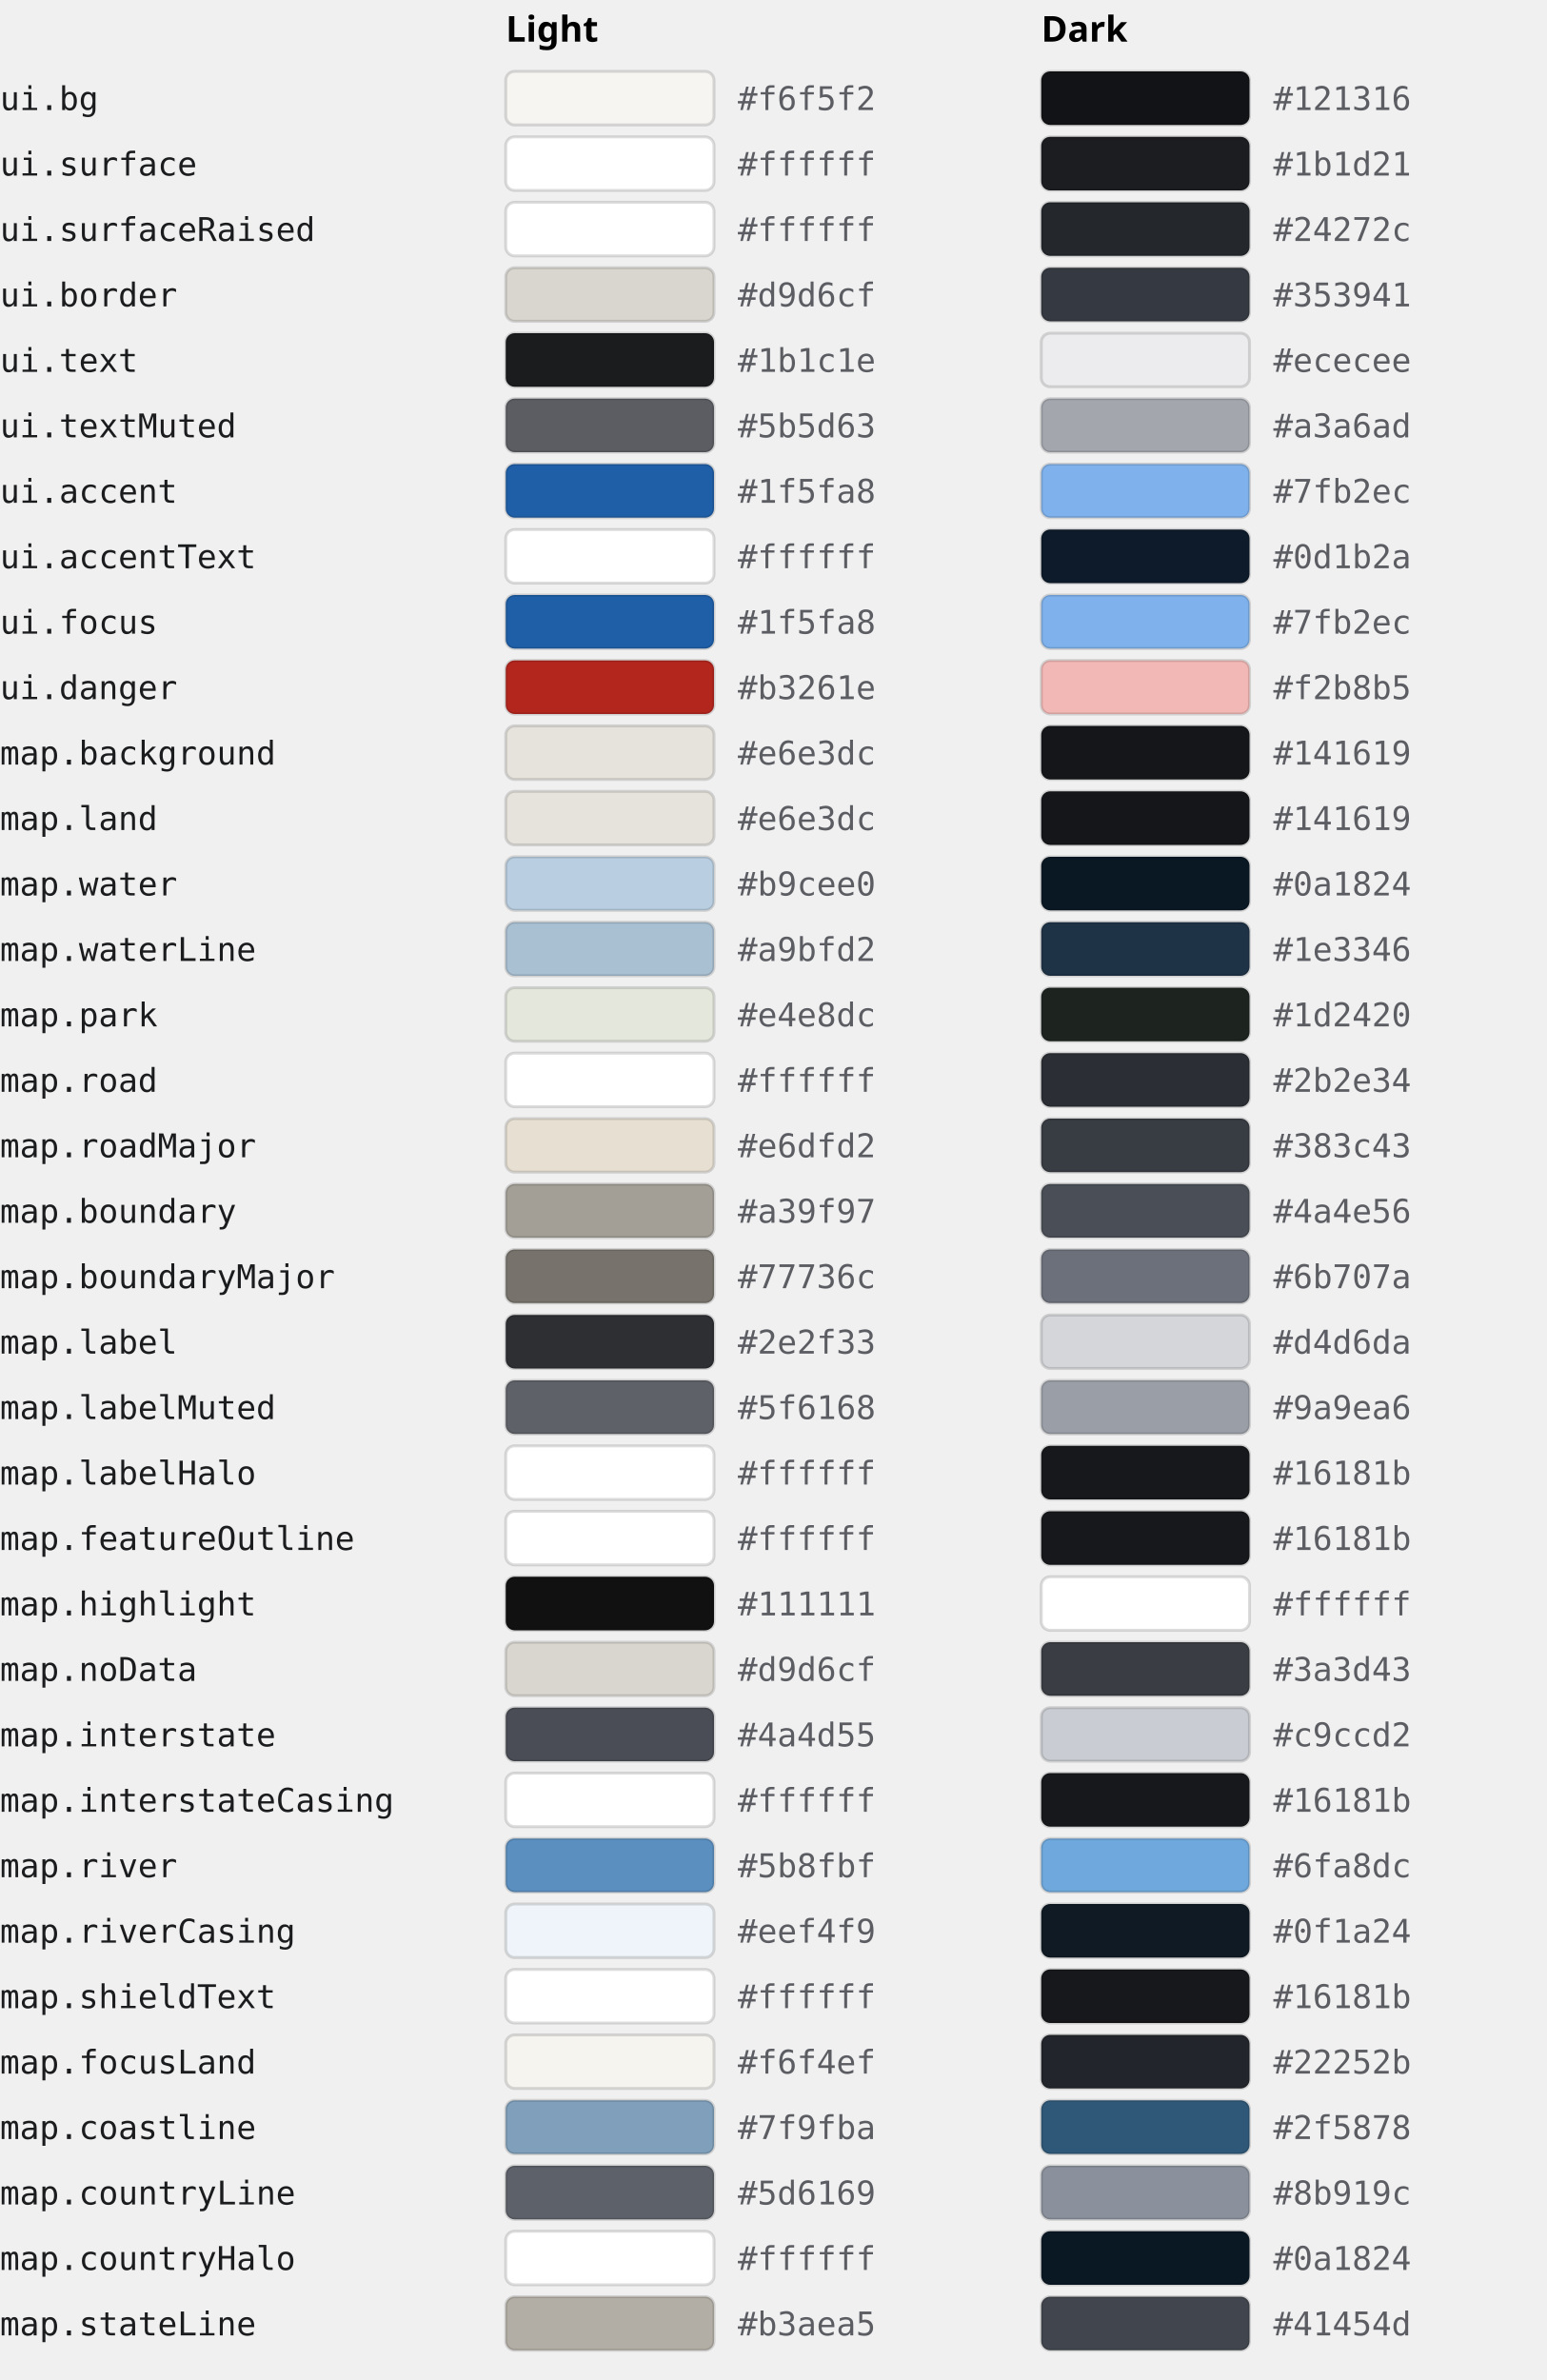
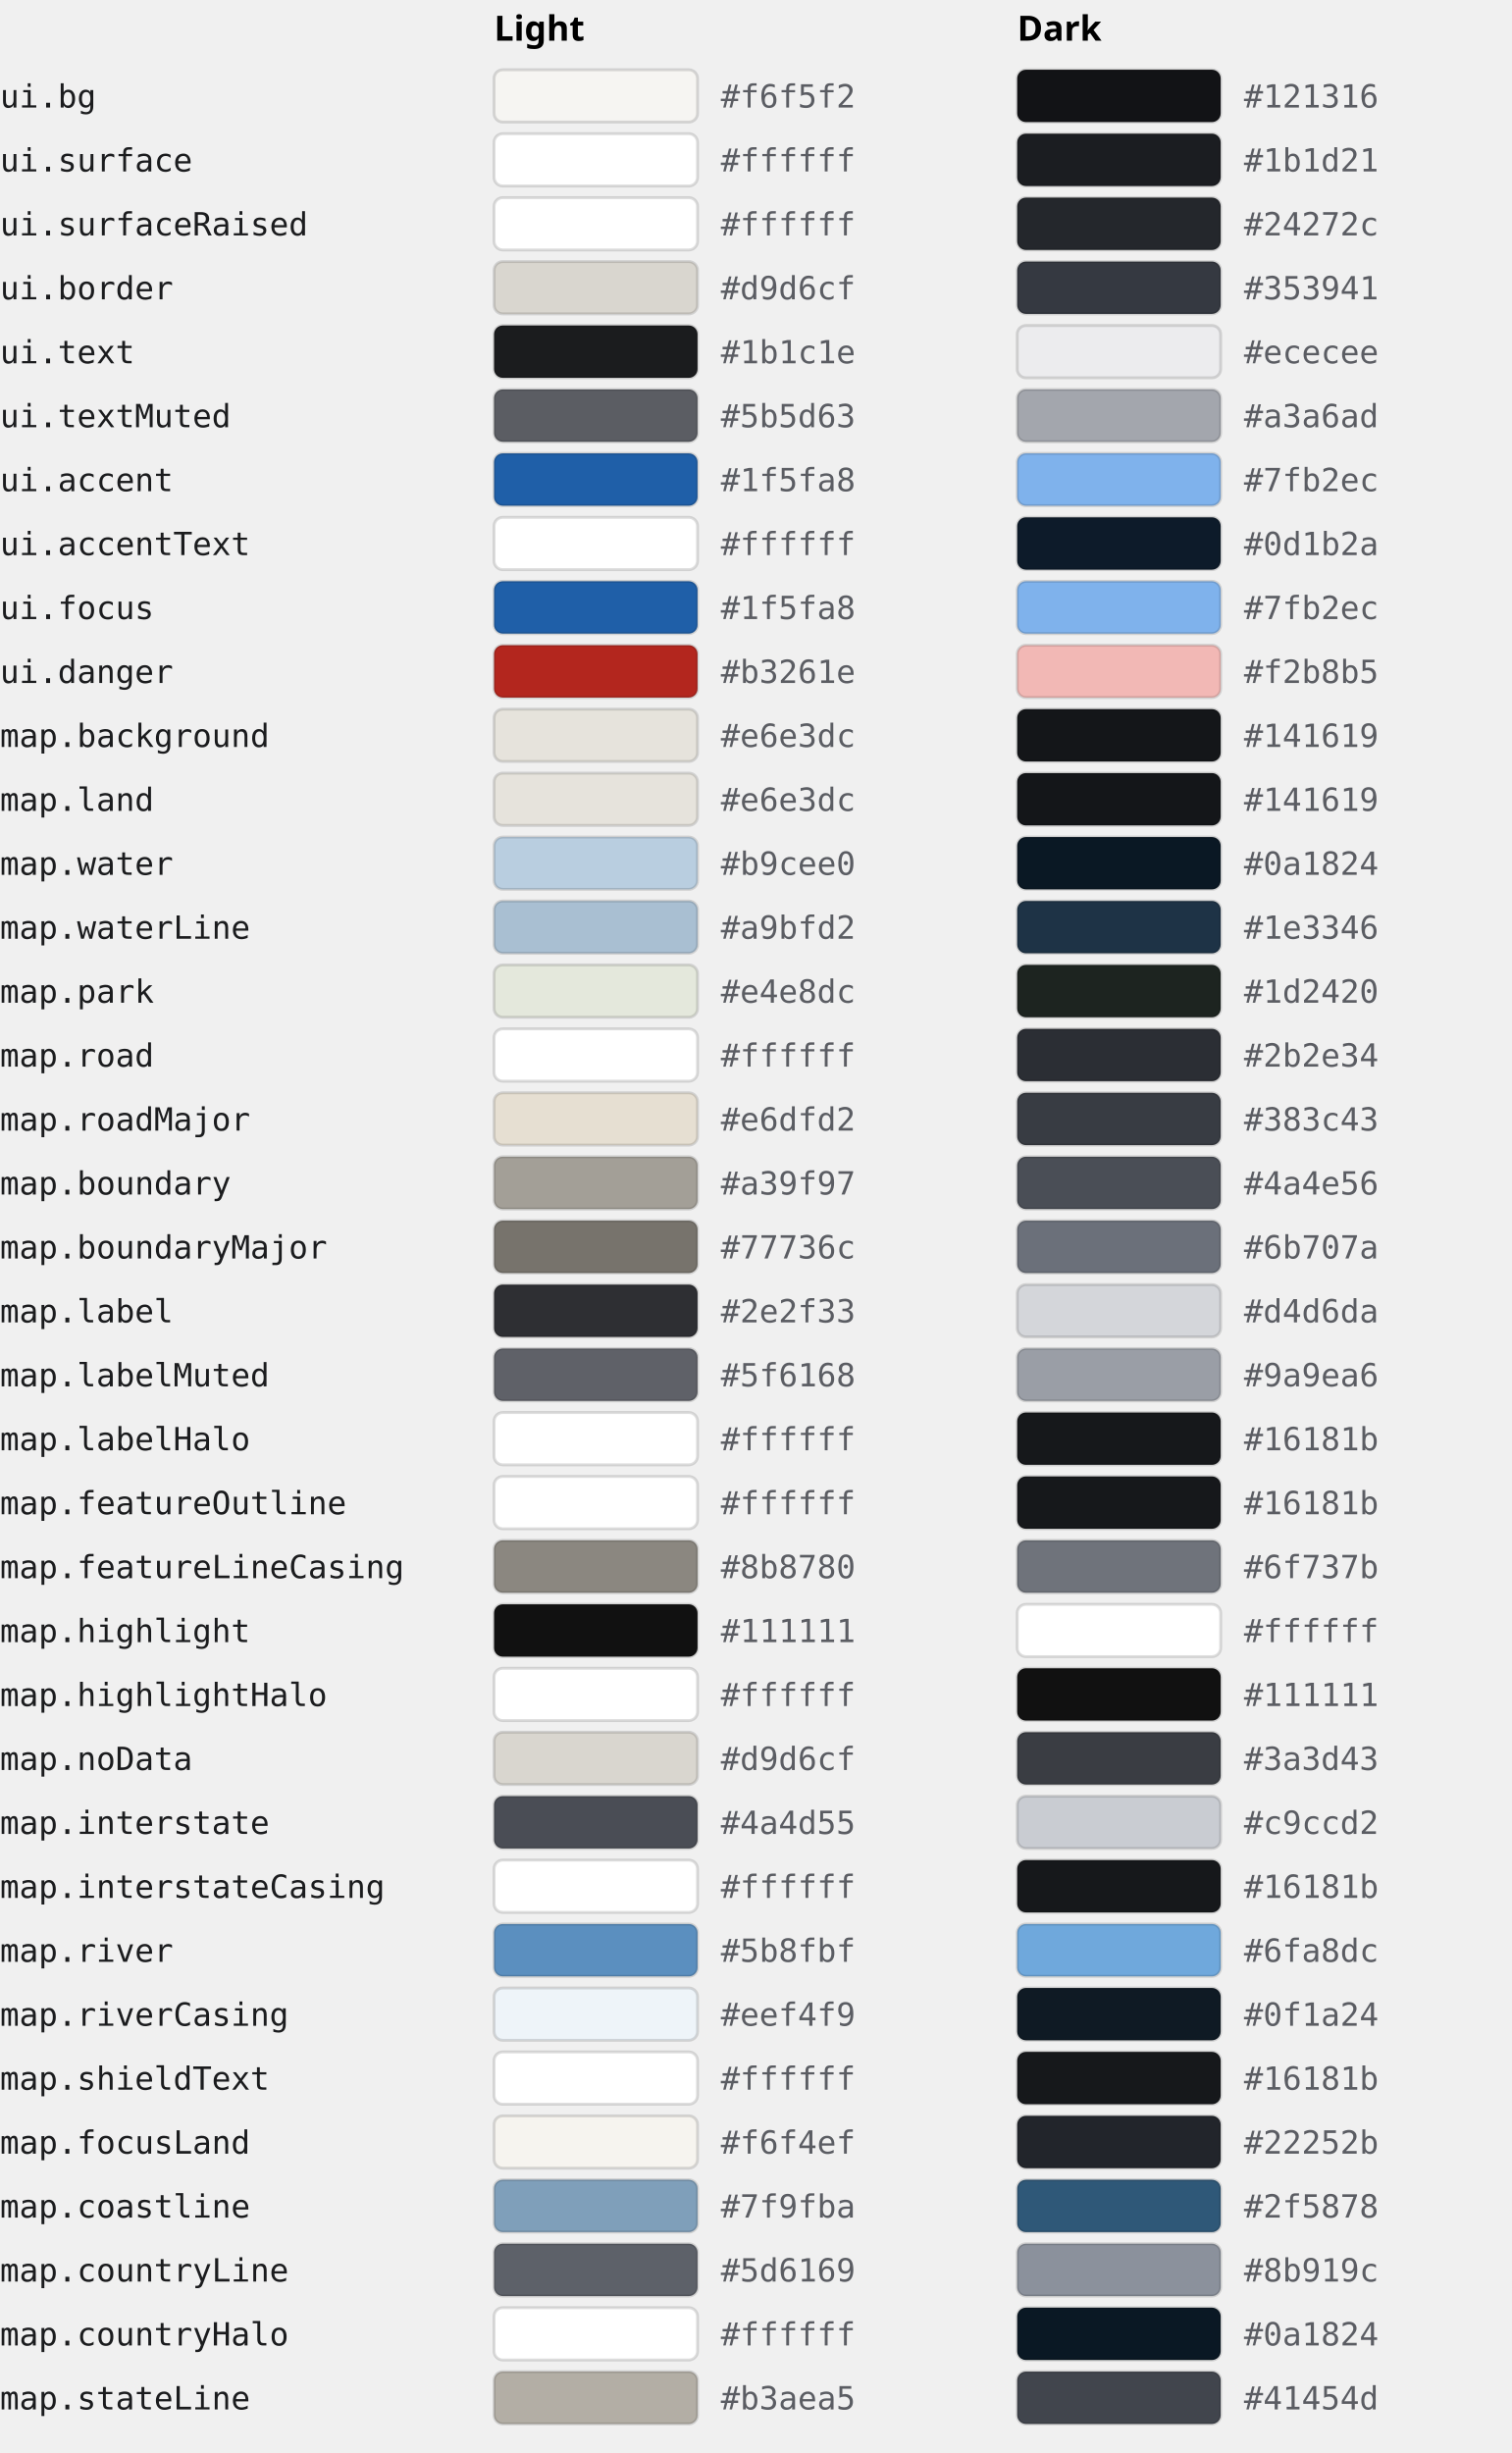
- <svg xmlns="http://www.w3.org/2000/svg" width="520" height="800" viewBox="0 0 520 800">
+ <svg xmlns="http://www.w3.org/2000/svg" width="520" height="844" viewBox="0 0 520 844">
  <text x="170" y="14" font-size="12" font-weight="600" font-family="system-ui,sans-serif">Light</text>
  <text x="350" y="14" font-size="12" font-weight="600" font-family="system-ui,sans-serif">Dark</text>
  <text x="0" y="37" font-size="11" font-family="ui-monospace,monospace" fill="#1b1c1e">ui.bg</text>
  <text x="0" y="59" font-size="11" font-family="ui-monospace,monospace" fill="#1b1c1e">ui.surface</text>
  <text x="0" y="81" font-size="11" font-family="ui-monospace,monospace" fill="#1b1c1e">ui.surfaceRaised</text>
  <text x="0" y="103" font-size="11" font-family="ui-monospace,monospace" fill="#1b1c1e">ui.border</text>
  <text x="0" y="125" font-size="11" font-family="ui-monospace,monospace" fill="#1b1c1e">ui.text</text>
  <text x="0" y="147" font-size="11" font-family="ui-monospace,monospace" fill="#1b1c1e">ui.textMuted</text>
  <text x="0" y="169" font-size="11" font-family="ui-monospace,monospace" fill="#1b1c1e">ui.accent</text>
  <text x="0" y="191" font-size="11" font-family="ui-monospace,monospace" fill="#1b1c1e">ui.accentText</text>
  <text x="0" y="213" font-size="11" font-family="ui-monospace,monospace" fill="#1b1c1e">ui.focus</text>
  <text x="0" y="235" font-size="11" font-family="ui-monospace,monospace" fill="#1b1c1e">ui.danger</text>
  <text x="0" y="257" font-size="11" font-family="ui-monospace,monospace" fill="#1b1c1e">map.background</text>
  <text x="0" y="279" font-size="11" font-family="ui-monospace,monospace" fill="#1b1c1e">map.land</text>
  <text x="0" y="301" font-size="11" font-family="ui-monospace,monospace" fill="#1b1c1e">map.water</text>
  <text x="0" y="323" font-size="11" font-family="ui-monospace,monospace" fill="#1b1c1e">map.waterLine</text>
  <text x="0" y="345" font-size="11" font-family="ui-monospace,monospace" fill="#1b1c1e">map.park</text>
  <text x="0" y="367" font-size="11" font-family="ui-monospace,monospace" fill="#1b1c1e">map.road</text>
  <text x="0" y="389" font-size="11" font-family="ui-monospace,monospace" fill="#1b1c1e">map.roadMajor</text>
  <text x="0" y="411" font-size="11" font-family="ui-monospace,monospace" fill="#1b1c1e">map.boundary</text>
  <text x="0" y="433" font-size="11" font-family="ui-monospace,monospace" fill="#1b1c1e">map.boundaryMajor</text>
  <text x="0" y="455" font-size="11" font-family="ui-monospace,monospace" fill="#1b1c1e">map.label</text>
  <text x="0" y="477" font-size="11" font-family="ui-monospace,monospace" fill="#1b1c1e">map.labelMuted</text>
  <text x="0" y="499" font-size="11" font-family="ui-monospace,monospace" fill="#1b1c1e">map.labelHalo</text>
  <text x="0" y="521" font-size="11" font-family="ui-monospace,monospace" fill="#1b1c1e">map.featureOutline</text>
-   <text x="0" y="543" font-size="11" font-family="ui-monospace,monospace" fill="#1b1c1e">map.highlight</text>
-   <text x="0" y="565" font-size="11" font-family="ui-monospace,monospace" fill="#1b1c1e">map.noData</text>
-   <text x="0" y="587" font-size="11" font-family="ui-monospace,monospace" fill="#1b1c1e">map.interstate</text>
-   <text x="0" y="609" font-size="11" font-family="ui-monospace,monospace" fill="#1b1c1e">map.interstateCasing</text>
-   <text x="0" y="631" font-size="11" font-family="ui-monospace,monospace" fill="#1b1c1e">map.river</text>
-   <text x="0" y="653" font-size="11" font-family="ui-monospace,monospace" fill="#1b1c1e">map.riverCasing</text>
-   <text x="0" y="675" font-size="11" font-family="ui-monospace,monospace" fill="#1b1c1e">map.shieldText</text>
-   <text x="0" y="697" font-size="11" font-family="ui-monospace,monospace" fill="#1b1c1e">map.focusLand</text>
-   <text x="0" y="719" font-size="11" font-family="ui-monospace,monospace" fill="#1b1c1e">map.coastline</text>
-   <text x="0" y="741" font-size="11" font-family="ui-monospace,monospace" fill="#1b1c1e">map.countryLine</text>
-   <text x="0" y="763" font-size="11" font-family="ui-monospace,monospace" fill="#1b1c1e">map.countryHalo</text>
-   <text x="0" y="785" font-size="11" font-family="ui-monospace,monospace" fill="#1b1c1e">map.stateLine</text>
+   <text x="0" y="543" font-size="11" font-family="ui-monospace,monospace" fill="#1b1c1e">map.featureLineCasing</text>
+   <text x="0" y="565" font-size="11" font-family="ui-monospace,monospace" fill="#1b1c1e">map.highlight</text>
+   <text x="0" y="587" font-size="11" font-family="ui-monospace,monospace" fill="#1b1c1e">map.highlightHalo</text>
+   <text x="0" y="609" font-size="11" font-family="ui-monospace,monospace" fill="#1b1c1e">map.noData</text>
+   <text x="0" y="631" font-size="11" font-family="ui-monospace,monospace" fill="#1b1c1e">map.interstate</text>
+   <text x="0" y="653" font-size="11" font-family="ui-monospace,monospace" fill="#1b1c1e">map.interstateCasing</text>
+   <text x="0" y="675" font-size="11" font-family="ui-monospace,monospace" fill="#1b1c1e">map.river</text>
+   <text x="0" y="697" font-size="11" font-family="ui-monospace,monospace" fill="#1b1c1e">map.riverCasing</text>
+   <text x="0" y="719" font-size="11" font-family="ui-monospace,monospace" fill="#1b1c1e">map.shieldText</text>
+   <text x="0" y="741" font-size="11" font-family="ui-monospace,monospace" fill="#1b1c1e">map.focusLand</text>
+   <text x="0" y="763" font-size="11" font-family="ui-monospace,monospace" fill="#1b1c1e">map.coastline</text>
+   <text x="0" y="785" font-size="11" font-family="ui-monospace,monospace" fill="#1b1c1e">map.countryLine</text>
+   <text x="0" y="807" font-size="11" font-family="ui-monospace,monospace" fill="#1b1c1e">map.countryHalo</text>
+   <text x="0" y="829" font-size="11" font-family="ui-monospace,monospace" fill="#1b1c1e">map.stateLine</text>
  <rect x="170" y="24" width="70" height="18" rx="3" fill="#f6f5f2" stroke="#00000022" />
  <text x="248" y="37" font-size="11" font-family="ui-monospace,monospace" fill="#5b5d63">#f6f5f2</text>
  <rect x="170" y="46" width="70" height="18" rx="3" fill="#ffffff" stroke="#00000022" />
  <text x="248" y="59" font-size="11" font-family="ui-monospace,monospace" fill="#5b5d63">#ffffff</text>
  <rect x="170" y="68" width="70" height="18" rx="3" fill="#ffffff" stroke="#00000022" />
  <text x="248" y="81" font-size="11" font-family="ui-monospace,monospace" fill="#5b5d63">#ffffff</text>
  <rect x="170" y="90" width="70" height="18" rx="3" fill="#d9d6cf" stroke="#00000022" />
  <text x="248" y="103" font-size="11" font-family="ui-monospace,monospace" fill="#5b5d63">#d9d6cf</text>
  <rect x="170" y="112" width="70" height="18" rx="3" fill="#1b1c1e" stroke="#00000022" />
  <text x="248" y="125" font-size="11" font-family="ui-monospace,monospace" fill="#5b5d63">#1b1c1e</text>
  <rect x="170" y="134" width="70" height="18" rx="3" fill="#5b5d63" stroke="#00000022" />
  <text x="248" y="147" font-size="11" font-family="ui-monospace,monospace" fill="#5b5d63">#5b5d63</text>
  <rect x="170" y="156" width="70" height="18" rx="3" fill="#1f5fa8" stroke="#00000022" />
  <text x="248" y="169" font-size="11" font-family="ui-monospace,monospace" fill="#5b5d63">#1f5fa8</text>
  <rect x="170" y="178" width="70" height="18" rx="3" fill="#ffffff" stroke="#00000022" />
  <text x="248" y="191" font-size="11" font-family="ui-monospace,monospace" fill="#5b5d63">#ffffff</text>
  <rect x="170" y="200" width="70" height="18" rx="3" fill="#1f5fa8" stroke="#00000022" />
  <text x="248" y="213" font-size="11" font-family="ui-monospace,monospace" fill="#5b5d63">#1f5fa8</text>
  <rect x="170" y="222" width="70" height="18" rx="3" fill="#b3261e" stroke="#00000022" />
  <text x="248" y="235" font-size="11" font-family="ui-monospace,monospace" fill="#5b5d63">#b3261e</text>
  <rect x="170" y="244" width="70" height="18" rx="3" fill="#e6e3dc" stroke="#00000022" />
  <text x="248" y="257" font-size="11" font-family="ui-monospace,monospace" fill="#5b5d63">#e6e3dc</text>
  <rect x="170" y="266" width="70" height="18" rx="3" fill="#e6e3dc" stroke="#00000022" />
  <text x="248" y="279" font-size="11" font-family="ui-monospace,monospace" fill="#5b5d63">#e6e3dc</text>
  <rect x="170" y="288" width="70" height="18" rx="3" fill="#b9cee0" stroke="#00000022" />
  <text x="248" y="301" font-size="11" font-family="ui-monospace,monospace" fill="#5b5d63">#b9cee0</text>
  <rect x="170" y="310" width="70" height="18" rx="3" fill="#a9bfd2" stroke="#00000022" />
  <text x="248" y="323" font-size="11" font-family="ui-monospace,monospace" fill="#5b5d63">#a9bfd2</text>
  <rect x="170" y="332" width="70" height="18" rx="3" fill="#e4e8dc" stroke="#00000022" />
  <text x="248" y="345" font-size="11" font-family="ui-monospace,monospace" fill="#5b5d63">#e4e8dc</text>
  <rect x="170" y="354" width="70" height="18" rx="3" fill="#ffffff" stroke="#00000022" />
  <text x="248" y="367" font-size="11" font-family="ui-monospace,monospace" fill="#5b5d63">#ffffff</text>
  <rect x="170" y="376" width="70" height="18" rx="3" fill="#e6dfd2" stroke="#00000022" />
  <text x="248" y="389" font-size="11" font-family="ui-monospace,monospace" fill="#5b5d63">#e6dfd2</text>
  <rect x="170" y="398" width="70" height="18" rx="3" fill="#a39f97" stroke="#00000022" />
  <text x="248" y="411" font-size="11" font-family="ui-monospace,monospace" fill="#5b5d63">#a39f97</text>
  <rect x="170" y="420" width="70" height="18" rx="3" fill="#77736c" stroke="#00000022" />
  <text x="248" y="433" font-size="11" font-family="ui-monospace,monospace" fill="#5b5d63">#77736c</text>
  <rect x="170" y="442" width="70" height="18" rx="3" fill="#2e2f33" stroke="#00000022" />
  <text x="248" y="455" font-size="11" font-family="ui-monospace,monospace" fill="#5b5d63">#2e2f33</text>
  <rect x="170" y="464" width="70" height="18" rx="3" fill="#5f6168" stroke="#00000022" />
  <text x="248" y="477" font-size="11" font-family="ui-monospace,monospace" fill="#5b5d63">#5f6168</text>
  <rect x="170" y="486" width="70" height="18" rx="3" fill="#ffffff" stroke="#00000022" />
  <text x="248" y="499" font-size="11" font-family="ui-monospace,monospace" fill="#5b5d63">#ffffff</text>
  <rect x="170" y="508" width="70" height="18" rx="3" fill="#ffffff" stroke="#00000022" />
  <text x="248" y="521" font-size="11" font-family="ui-monospace,monospace" fill="#5b5d63">#ffffff</text>
-   <rect x="170" y="530" width="70" height="18" rx="3" fill="#111111" stroke="#00000022" />
-   <text x="248" y="543" font-size="11" font-family="ui-monospace,monospace" fill="#5b5d63">#111111</text>
-   <rect x="170" y="552" width="70" height="18" rx="3" fill="#d9d6cf" stroke="#00000022" />
-   <text x="248" y="565" font-size="11" font-family="ui-monospace,monospace" fill="#5b5d63">#d9d6cf</text>
-   <rect x="170" y="574" width="70" height="18" rx="3" fill="#4a4d55" stroke="#00000022" />
-   <text x="248" y="587" font-size="11" font-family="ui-monospace,monospace" fill="#5b5d63">#4a4d55</text>
-   <rect x="170" y="596" width="70" height="18" rx="3" fill="#ffffff" stroke="#00000022" />
-   <text x="248" y="609" font-size="11" font-family="ui-monospace,monospace" fill="#5b5d63">#ffffff</text>
-   <rect x="170" y="618" width="70" height="18" rx="3" fill="#5b8fbf" stroke="#00000022" />
-   <text x="248" y="631" font-size="11" font-family="ui-monospace,monospace" fill="#5b5d63">#5b8fbf</text>
-   <rect x="170" y="640" width="70" height="18" rx="3" fill="#eef4f9" stroke="#00000022" />
-   <text x="248" y="653" font-size="11" font-family="ui-monospace,monospace" fill="#5b5d63">#eef4f9</text>
-   <rect x="170" y="662" width="70" height="18" rx="3" fill="#ffffff" stroke="#00000022" />
-   <text x="248" y="675" font-size="11" font-family="ui-monospace,monospace" fill="#5b5d63">#ffffff</text>
-   <rect x="170" y="684" width="70" height="18" rx="3" fill="#f6f4ef" stroke="#00000022" />
-   <text x="248" y="697" font-size="11" font-family="ui-monospace,monospace" fill="#5b5d63">#f6f4ef</text>
-   <rect x="170" y="706" width="70" height="18" rx="3" fill="#7f9fba" stroke="#00000022" />
-   <text x="248" y="719" font-size="11" font-family="ui-monospace,monospace" fill="#5b5d63">#7f9fba</text>
-   <rect x="170" y="728" width="70" height="18" rx="3" fill="#5d6169" stroke="#00000022" />
-   <text x="248" y="741" font-size="11" font-family="ui-monospace,monospace" fill="#5b5d63">#5d6169</text>
-   <rect x="170" y="750" width="70" height="18" rx="3" fill="#ffffff" stroke="#00000022" />
-   <text x="248" y="763" font-size="11" font-family="ui-monospace,monospace" fill="#5b5d63">#ffffff</text>
-   <rect x="170" y="772" width="70" height="18" rx="3" fill="#b3aea5" stroke="#00000022" />
-   <text x="248" y="785" font-size="11" font-family="ui-monospace,monospace" fill="#5b5d63">#b3aea5</text>
+   <rect x="170" y="530" width="70" height="18" rx="3" fill="#8b8780" stroke="#00000022" />
+   <text x="248" y="543" font-size="11" font-family="ui-monospace,monospace" fill="#5b5d63">#8b8780</text>
+   <rect x="170" y="552" width="70" height="18" rx="3" fill="#111111" stroke="#00000022" />
+   <text x="248" y="565" font-size="11" font-family="ui-monospace,monospace" fill="#5b5d63">#111111</text>
+   <rect x="170" y="574" width="70" height="18" rx="3" fill="#ffffff" stroke="#00000022" />
+   <text x="248" y="587" font-size="11" font-family="ui-monospace,monospace" fill="#5b5d63">#ffffff</text>
+   <rect x="170" y="596" width="70" height="18" rx="3" fill="#d9d6cf" stroke="#00000022" />
+   <text x="248" y="609" font-size="11" font-family="ui-monospace,monospace" fill="#5b5d63">#d9d6cf</text>
+   <rect x="170" y="618" width="70" height="18" rx="3" fill="#4a4d55" stroke="#00000022" />
+   <text x="248" y="631" font-size="11" font-family="ui-monospace,monospace" fill="#5b5d63">#4a4d55</text>
+   <rect x="170" y="640" width="70" height="18" rx="3" fill="#ffffff" stroke="#00000022" />
+   <text x="248" y="653" font-size="11" font-family="ui-monospace,monospace" fill="#5b5d63">#ffffff</text>
+   <rect x="170" y="662" width="70" height="18" rx="3" fill="#5b8fbf" stroke="#00000022" />
+   <text x="248" y="675" font-size="11" font-family="ui-monospace,monospace" fill="#5b5d63">#5b8fbf</text>
+   <rect x="170" y="684" width="70" height="18" rx="3" fill="#eef4f9" stroke="#00000022" />
+   <text x="248" y="697" font-size="11" font-family="ui-monospace,monospace" fill="#5b5d63">#eef4f9</text>
+   <rect x="170" y="706" width="70" height="18" rx="3" fill="#ffffff" stroke="#00000022" />
+   <text x="248" y="719" font-size="11" font-family="ui-monospace,monospace" fill="#5b5d63">#ffffff</text>
+   <rect x="170" y="728" width="70" height="18" rx="3" fill="#f6f4ef" stroke="#00000022" />
+   <text x="248" y="741" font-size="11" font-family="ui-monospace,monospace" fill="#5b5d63">#f6f4ef</text>
+   <rect x="170" y="750" width="70" height="18" rx="3" fill="#7f9fba" stroke="#00000022" />
+   <text x="248" y="763" font-size="11" font-family="ui-monospace,monospace" fill="#5b5d63">#7f9fba</text>
+   <rect x="170" y="772" width="70" height="18" rx="3" fill="#5d6169" stroke="#00000022" />
+   <text x="248" y="785" font-size="11" font-family="ui-monospace,monospace" fill="#5b5d63">#5d6169</text>
+   <rect x="170" y="794" width="70" height="18" rx="3" fill="#ffffff" stroke="#00000022" />
+   <text x="248" y="807" font-size="11" font-family="ui-monospace,monospace" fill="#5b5d63">#ffffff</text>
+   <rect x="170" y="816" width="70" height="18" rx="3" fill="#b3aea5" stroke="#00000022" />
+   <text x="248" y="829" font-size="11" font-family="ui-monospace,monospace" fill="#5b5d63">#b3aea5</text>
  <rect x="350" y="24" width="70" height="18" rx="3" fill="#121316" stroke="#00000022" />
  <text x="428" y="37" font-size="11" font-family="ui-monospace,monospace" fill="#5b5d63">#121316</text>
  <rect x="350" y="46" width="70" height="18" rx="3" fill="#1b1d21" stroke="#00000022" />
  <text x="428" y="59" font-size="11" font-family="ui-monospace,monospace" fill="#5b5d63">#1b1d21</text>
  <rect x="350" y="68" width="70" height="18" rx="3" fill="#24272c" stroke="#00000022" />
  <text x="428" y="81" font-size="11" font-family="ui-monospace,monospace" fill="#5b5d63">#24272c</text>
  <rect x="350" y="90" width="70" height="18" rx="3" fill="#353941" stroke="#00000022" />
  <text x="428" y="103" font-size="11" font-family="ui-monospace,monospace" fill="#5b5d63">#353941</text>
  <rect x="350" y="112" width="70" height="18" rx="3" fill="#ececee" stroke="#00000022" />
  <text x="428" y="125" font-size="11" font-family="ui-monospace,monospace" fill="#5b5d63">#ececee</text>
  <rect x="350" y="134" width="70" height="18" rx="3" fill="#a3a6ad" stroke="#00000022" />
  <text x="428" y="147" font-size="11" font-family="ui-monospace,monospace" fill="#5b5d63">#a3a6ad</text>
  <rect x="350" y="156" width="70" height="18" rx="3" fill="#7fb2ec" stroke="#00000022" />
  <text x="428" y="169" font-size="11" font-family="ui-monospace,monospace" fill="#5b5d63">#7fb2ec</text>
  <rect x="350" y="178" width="70" height="18" rx="3" fill="#0d1b2a" stroke="#00000022" />
  <text x="428" y="191" font-size="11" font-family="ui-monospace,monospace" fill="#5b5d63">#0d1b2a</text>
  <rect x="350" y="200" width="70" height="18" rx="3" fill="#7fb2ec" stroke="#00000022" />
  <text x="428" y="213" font-size="11" font-family="ui-monospace,monospace" fill="#5b5d63">#7fb2ec</text>
  <rect x="350" y="222" width="70" height="18" rx="3" fill="#f2b8b5" stroke="#00000022" />
  <text x="428" y="235" font-size="11" font-family="ui-monospace,monospace" fill="#5b5d63">#f2b8b5</text>
  <rect x="350" y="244" width="70" height="18" rx="3" fill="#141619" stroke="#00000022" />
  <text x="428" y="257" font-size="11" font-family="ui-monospace,monospace" fill="#5b5d63">#141619</text>
  <rect x="350" y="266" width="70" height="18" rx="3" fill="#141619" stroke="#00000022" />
  <text x="428" y="279" font-size="11" font-family="ui-monospace,monospace" fill="#5b5d63">#141619</text>
  <rect x="350" y="288" width="70" height="18" rx="3" fill="#0a1824" stroke="#00000022" />
  <text x="428" y="301" font-size="11" font-family="ui-monospace,monospace" fill="#5b5d63">#0a1824</text>
  <rect x="350" y="310" width="70" height="18" rx="3" fill="#1e3346" stroke="#00000022" />
  <text x="428" y="323" font-size="11" font-family="ui-monospace,monospace" fill="#5b5d63">#1e3346</text>
  <rect x="350" y="332" width="70" height="18" rx="3" fill="#1d2420" stroke="#00000022" />
  <text x="428" y="345" font-size="11" font-family="ui-monospace,monospace" fill="#5b5d63">#1d2420</text>
  <rect x="350" y="354" width="70" height="18" rx="3" fill="#2b2e34" stroke="#00000022" />
  <text x="428" y="367" font-size="11" font-family="ui-monospace,monospace" fill="#5b5d63">#2b2e34</text>
  <rect x="350" y="376" width="70" height="18" rx="3" fill="#383c43" stroke="#00000022" />
  <text x="428" y="389" font-size="11" font-family="ui-monospace,monospace" fill="#5b5d63">#383c43</text>
  <rect x="350" y="398" width="70" height="18" rx="3" fill="#4a4e56" stroke="#00000022" />
  <text x="428" y="411" font-size="11" font-family="ui-monospace,monospace" fill="#5b5d63">#4a4e56</text>
  <rect x="350" y="420" width="70" height="18" rx="3" fill="#6b707a" stroke="#00000022" />
  <text x="428" y="433" font-size="11" font-family="ui-monospace,monospace" fill="#5b5d63">#6b707a</text>
  <rect x="350" y="442" width="70" height="18" rx="3" fill="#d4d6da" stroke="#00000022" />
  <text x="428" y="455" font-size="11" font-family="ui-monospace,monospace" fill="#5b5d63">#d4d6da</text>
  <rect x="350" y="464" width="70" height="18" rx="3" fill="#9a9ea6" stroke="#00000022" />
  <text x="428" y="477" font-size="11" font-family="ui-monospace,monospace" fill="#5b5d63">#9a9ea6</text>
  <rect x="350" y="486" width="70" height="18" rx="3" fill="#16181b" stroke="#00000022" />
  <text x="428" y="499" font-size="11" font-family="ui-monospace,monospace" fill="#5b5d63">#16181b</text>
  <rect x="350" y="508" width="70" height="18" rx="3" fill="#16181b" stroke="#00000022" />
  <text x="428" y="521" font-size="11" font-family="ui-monospace,monospace" fill="#5b5d63">#16181b</text>
-   <rect x="350" y="530" width="70" height="18" rx="3" fill="#ffffff" stroke="#00000022" />
-   <text x="428" y="543" font-size="11" font-family="ui-monospace,monospace" fill="#5b5d63">#ffffff</text>
-   <rect x="350" y="552" width="70" height="18" rx="3" fill="#3a3d43" stroke="#00000022" />
-   <text x="428" y="565" font-size="11" font-family="ui-monospace,monospace" fill="#5b5d63">#3a3d43</text>
-   <rect x="350" y="574" width="70" height="18" rx="3" fill="#c9ccd2" stroke="#00000022" />
-   <text x="428" y="587" font-size="11" font-family="ui-monospace,monospace" fill="#5b5d63">#c9ccd2</text>
-   <rect x="350" y="596" width="70" height="18" rx="3" fill="#16181b" stroke="#00000022" />
-   <text x="428" y="609" font-size="11" font-family="ui-monospace,monospace" fill="#5b5d63">#16181b</text>
-   <rect x="350" y="618" width="70" height="18" rx="3" fill="#6fa8dc" stroke="#00000022" />
-   <text x="428" y="631" font-size="11" font-family="ui-monospace,monospace" fill="#5b5d63">#6fa8dc</text>
-   <rect x="350" y="640" width="70" height="18" rx="3" fill="#0f1a24" stroke="#00000022" />
-   <text x="428" y="653" font-size="11" font-family="ui-monospace,monospace" fill="#5b5d63">#0f1a24</text>
-   <rect x="350" y="662" width="70" height="18" rx="3" fill="#16181b" stroke="#00000022" />
-   <text x="428" y="675" font-size="11" font-family="ui-monospace,monospace" fill="#5b5d63">#16181b</text>
-   <rect x="350" y="684" width="70" height="18" rx="3" fill="#22252b" stroke="#00000022" />
-   <text x="428" y="697" font-size="11" font-family="ui-monospace,monospace" fill="#5b5d63">#22252b</text>
-   <rect x="350" y="706" width="70" height="18" rx="3" fill="#2f5878" stroke="#00000022" />
-   <text x="428" y="719" font-size="11" font-family="ui-monospace,monospace" fill="#5b5d63">#2f5878</text>
-   <rect x="350" y="728" width="70" height="18" rx="3" fill="#8b919c" stroke="#00000022" />
-   <text x="428" y="741" font-size="11" font-family="ui-monospace,monospace" fill="#5b5d63">#8b919c</text>
-   <rect x="350" y="750" width="70" height="18" rx="3" fill="#0a1824" stroke="#00000022" />
-   <text x="428" y="763" font-size="11" font-family="ui-monospace,monospace" fill="#5b5d63">#0a1824</text>
-   <rect x="350" y="772" width="70" height="18" rx="3" fill="#41454d" stroke="#00000022" />
-   <text x="428" y="785" font-size="11" font-family="ui-monospace,monospace" fill="#5b5d63">#41454d</text>
+   <rect x="350" y="530" width="70" height="18" rx="3" fill="#6f737b" stroke="#00000022" />
+   <text x="428" y="543" font-size="11" font-family="ui-monospace,monospace" fill="#5b5d63">#6f737b</text>
+   <rect x="350" y="552" width="70" height="18" rx="3" fill="#ffffff" stroke="#00000022" />
+   <text x="428" y="565" font-size="11" font-family="ui-monospace,monospace" fill="#5b5d63">#ffffff</text>
+   <rect x="350" y="574" width="70" height="18" rx="3" fill="#111111" stroke="#00000022" />
+   <text x="428" y="587" font-size="11" font-family="ui-monospace,monospace" fill="#5b5d63">#111111</text>
+   <rect x="350" y="596" width="70" height="18" rx="3" fill="#3a3d43" stroke="#00000022" />
+   <text x="428" y="609" font-size="11" font-family="ui-monospace,monospace" fill="#5b5d63">#3a3d43</text>
+   <rect x="350" y="618" width="70" height="18" rx="3" fill="#c9ccd2" stroke="#00000022" />
+   <text x="428" y="631" font-size="11" font-family="ui-monospace,monospace" fill="#5b5d63">#c9ccd2</text>
+   <rect x="350" y="640" width="70" height="18" rx="3" fill="#16181b" stroke="#00000022" />
+   <text x="428" y="653" font-size="11" font-family="ui-monospace,monospace" fill="#5b5d63">#16181b</text>
+   <rect x="350" y="662" width="70" height="18" rx="3" fill="#6fa8dc" stroke="#00000022" />
+   <text x="428" y="675" font-size="11" font-family="ui-monospace,monospace" fill="#5b5d63">#6fa8dc</text>
+   <rect x="350" y="684" width="70" height="18" rx="3" fill="#0f1a24" stroke="#00000022" />
+   <text x="428" y="697" font-size="11" font-family="ui-monospace,monospace" fill="#5b5d63">#0f1a24</text>
+   <rect x="350" y="706" width="70" height="18" rx="3" fill="#16181b" stroke="#00000022" />
+   <text x="428" y="719" font-size="11" font-family="ui-monospace,monospace" fill="#5b5d63">#16181b</text>
+   <rect x="350" y="728" width="70" height="18" rx="3" fill="#22252b" stroke="#00000022" />
+   <text x="428" y="741" font-size="11" font-family="ui-monospace,monospace" fill="#5b5d63">#22252b</text>
+   <rect x="350" y="750" width="70" height="18" rx="3" fill="#2f5878" stroke="#00000022" />
+   <text x="428" y="763" font-size="11" font-family="ui-monospace,monospace" fill="#5b5d63">#2f5878</text>
+   <rect x="350" y="772" width="70" height="18" rx="3" fill="#8b919c" stroke="#00000022" />
+   <text x="428" y="785" font-size="11" font-family="ui-monospace,monospace" fill="#5b5d63">#8b919c</text>
+   <rect x="350" y="794" width="70" height="18" rx="3" fill="#0a1824" stroke="#00000022" />
+   <text x="428" y="807" font-size="11" font-family="ui-monospace,monospace" fill="#5b5d63">#0a1824</text>
+   <rect x="350" y="816" width="70" height="18" rx="3" fill="#41454d" stroke="#00000022" />
+   <text x="428" y="829" font-size="11" font-family="ui-monospace,monospace" fill="#5b5d63">#41454d</text>
</svg>
